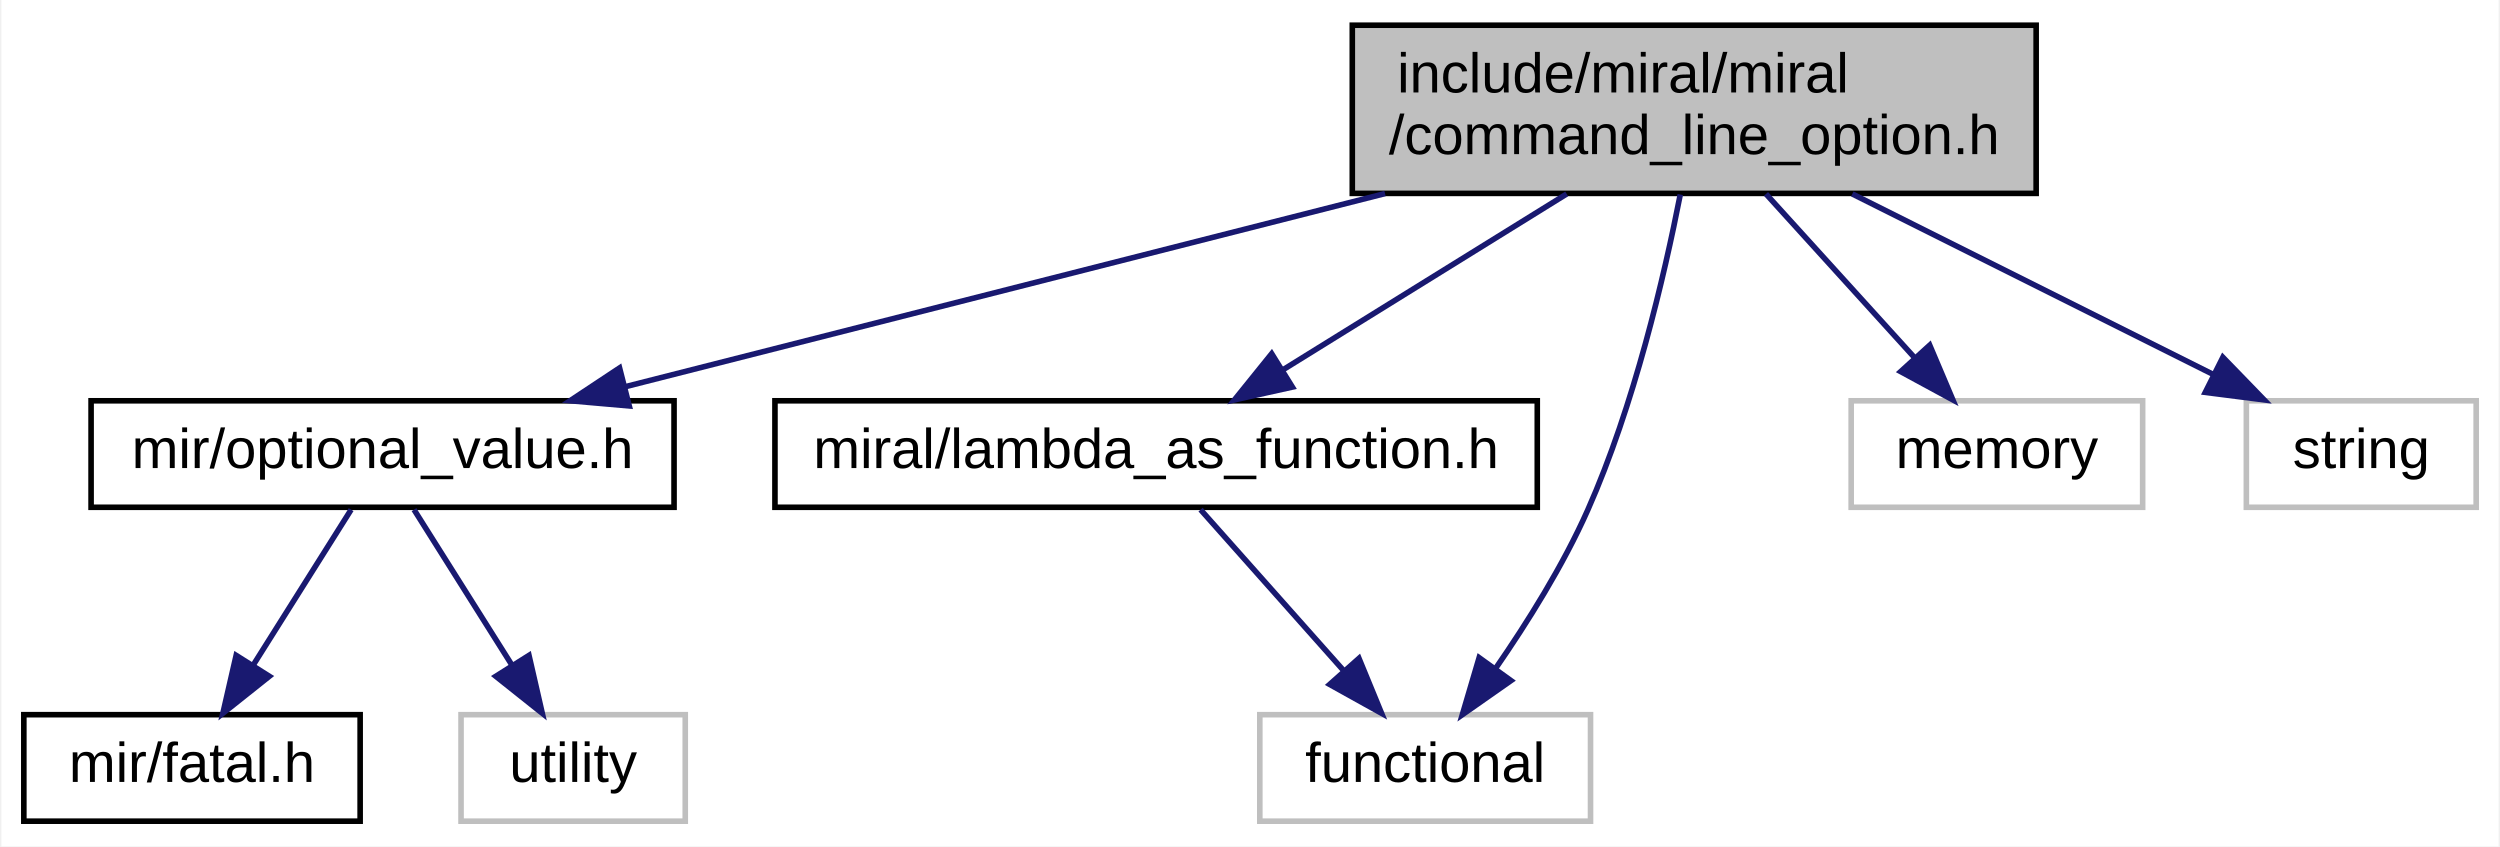
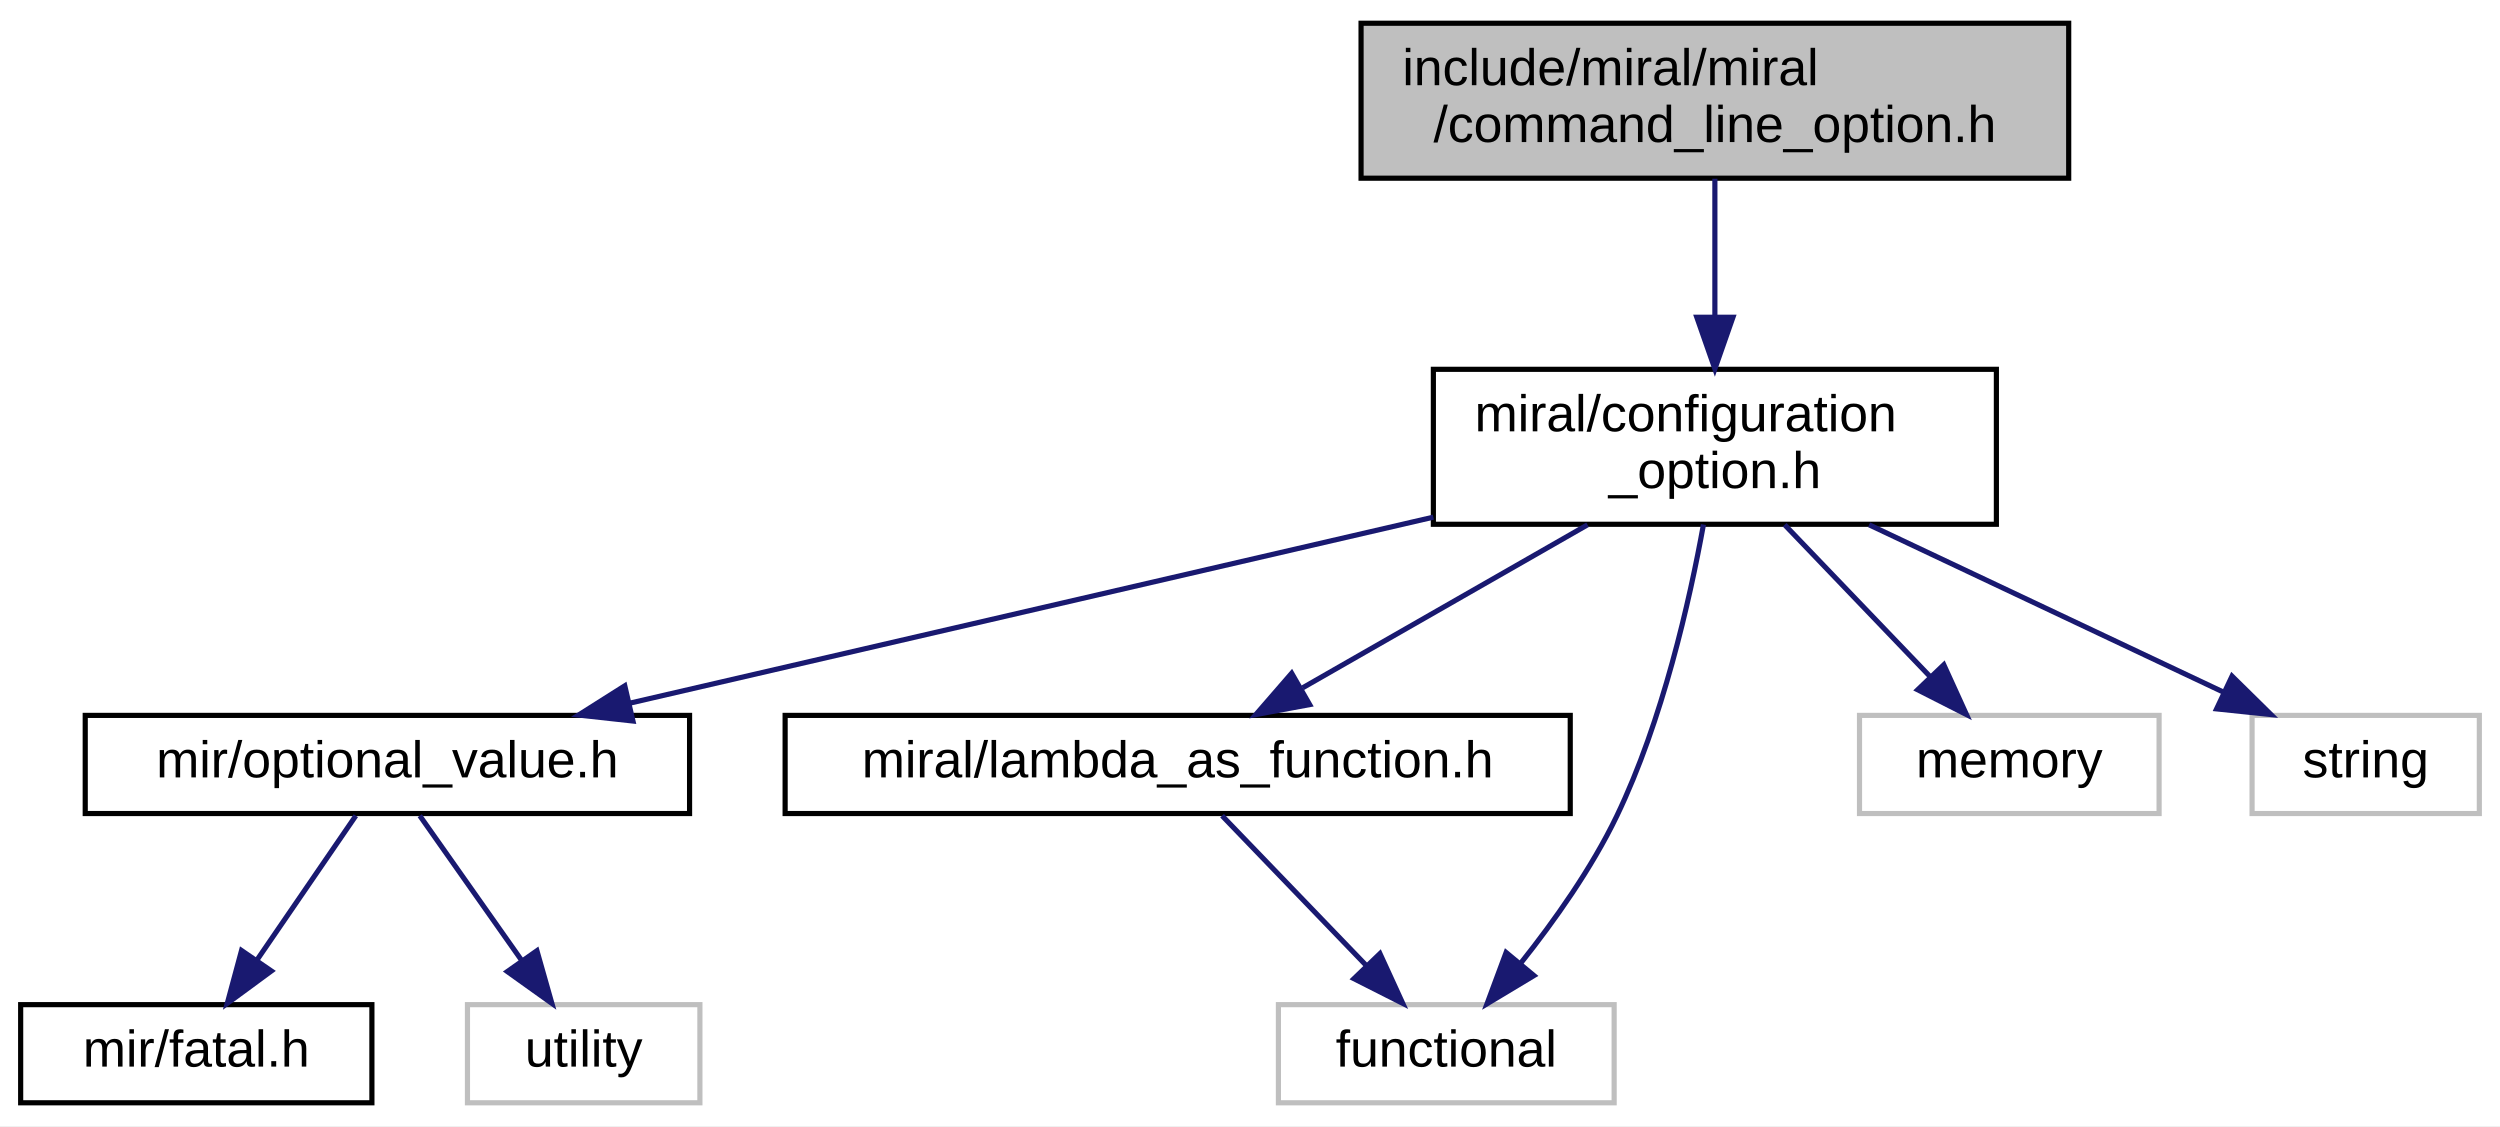
- <svg xmlns="http://www.w3.org/2000/svg" xmlns:xlink="http://www.w3.org/1999/xlink" width="446pt" height="151pt" viewBox="0.00 0.00 445.50 151.00">
-   <g id="graph0" class="graph" transform="scale(1 1) rotate(0) translate(4 147)">
-     <polygon fill="white" stroke="transparent" points="-4,4 -4,-147 441.5,-147 441.5,4 -4,4" />
+ <svg xmlns="http://www.w3.org/2000/svg" xmlns:xlink="http://www.w3.org/1999/xlink" width="484pt" height="218pt" viewBox="0.00 0.00 484.00 218.00">
+   <g id="graph0" class="graph" transform="scale(1 1) rotate(0) translate(4 214)">
+     <polygon fill="white" stroke="transparent" points="-4,4 -4,-214 480,-214 480,4 -4,4" />
    <g id="node1" class="node">
      <g id="a_node1">
        <a xlink:title=" ">
-           <polygon fill="#bfbfbf" stroke="black" points="237,-112.5 237,-142.5 359,-142.5 359,-112.5 237,-112.5" />
-           <text text-anchor="start" x="245" y="-130.5" font-family="Arial" font-size="10.00">include/miral/miral</text>
-           <text text-anchor="middle" x="298" y="-119.5" font-family="Arial" font-size="10.00">/command_line_option.h</text>
+           <polygon fill="#bfbfbf" stroke="black" points="259.5,-179.5 259.5,-209.5 396.5,-209.5 396.5,-179.5 259.5,-179.5" />
+           <text text-anchor="start" x="267.5" y="-197.5" font-family="Arial" font-size="10.00">include/miral/miral</text>
+           <text text-anchor="middle" x="328" y="-186.5" font-family="Arial" font-size="10.00">/command_line_option.h</text>
        </a>
      </g>
    </g>
    <g id="node2" class="node">
      <g id="a_node2">
-         <a xlink:href="optional__value_8h.html" target="_top" xlink:title=" ">
-           <polygon fill="white" stroke="black" points="12,-56.5 12,-75.5 116,-75.5 116,-56.5 12,-56.5" />
-           <text text-anchor="middle" x="64" y="-63.5" font-family="Arial" font-size="10.00">mir/optional_value.h</text>
+         <a xlink:href="configuration__option_8h.html" target="_top" xlink:title=" ">
+           <polygon fill="white" stroke="black" points="273.5,-112.5 273.5,-142.5 382.5,-142.5 382.5,-112.5 273.5,-112.5" />
+           <text text-anchor="start" x="281.5" y="-130.5" font-family="Arial" font-size="10.00">miral/configuration</text>
+           <text text-anchor="middle" x="328" y="-119.5" font-family="Arial" font-size="10.00">_option.h</text>
        </a>
      </g>
    </g>
    <g id="edge1" class="edge">
-       <path fill="none" stroke="midnightblue" d="M242.84,-112.47C201.41,-101.94 145.47,-87.72 107.25,-78" />
-       <polygon fill="midnightblue" stroke="midnightblue" points="108.01,-74.58 97.45,-75.51 106.28,-81.36 108.01,-74.58" />
+       <path fill="none" stroke="midnightblue" d="M328,-179.4C328,-171.64 328,-161.81 328,-152.86" />
+       <polygon fill="midnightblue" stroke="midnightblue" points="331.5,-152.58 328,-142.58 324.5,-152.58 331.5,-152.58" />
+     </g>
+     <g id="node3" class="node">
+       <g id="a_node3">
+         <a xlink:href="optional__value_8h.html" target="_top" xlink:title=" ">
+           <polygon fill="white" stroke="black" points="12.5,-56.5 12.5,-75.5 129.5,-75.5 129.5,-56.5 12.5,-56.5" />
+           <text text-anchor="middle" x="71" y="-63.5" font-family="Arial" font-size="10.00">mir/optional_value.h</text>
+         </a>
+       </g>
+     </g>
+     <g id="edge2" class="edge">
+       <path fill="none" stroke="midnightblue" d="M273.5,-113.88C227.29,-103.18 161.73,-88.01 117.85,-77.85" />
+       <polygon fill="midnightblue" stroke="midnightblue" points="118.54,-74.41 108.01,-75.57 116.96,-81.23 118.54,-74.41" />
+     </g>
+     <g id="node6" class="node">
+       <g id="a_node6">
+         <a xlink:href="lambda__as__function_8h.html" target="_top" xlink:title=" ">
+           <polygon fill="white" stroke="black" points="148,-56.5 148,-75.5 300,-75.5 300,-56.5 148,-56.5" />
+           <text text-anchor="middle" x="224" y="-63.5" font-family="Arial" font-size="10.00">miral/lambda_as_function.h</text>
+         </a>
+       </g>
+     </g>
+     <g id="edge5" class="edge">
+       <path fill="none" stroke="midnightblue" d="M303.35,-112.4C286.68,-102.86 264.77,-90.32 248.19,-80.84" />
+       <polygon fill="midnightblue" stroke="midnightblue" points="249.55,-77.59 239.13,-75.66 246.07,-83.66 249.55,-77.59" />
+     </g>
+     <g id="node7" class="node">
+       <g id="a_node7">
+         <a xlink:title=" ">
+           <polygon fill="white" stroke="#bfbfbf" points="243.5,-0.5 243.5,-19.5 308.5,-19.5 308.5,-0.5 243.5,-0.5" />
+           <text text-anchor="middle" x="276" y="-7.5" font-family="Arial" font-size="10.00">functional</text>
+         </a>
+       </g>
+     </g>
+     <g id="edge7" class="edge">
+       <path fill="none" stroke="midnightblue" d="M325.79,-112.45C323.14,-97.82 317.9,-74.51 309,-56 304.13,-45.87 296.9,-35.68 290.44,-27.56" />
+       <polygon fill="midnightblue" stroke="midnightblue" points="292.97,-25.13 283.89,-19.67 287.58,-29.6 292.97,-25.13" />
+     </g>
+     <g id="node8" class="node">
+       <g id="a_node8">
+         <a xlink:title=" ">
+           <polygon fill="white" stroke="#bfbfbf" points="356,-56.5 356,-75.5 414,-75.5 414,-56.5 356,-56.5" />
+           <text text-anchor="middle" x="385" y="-63.5" font-family="Arial" font-size="10.00">memory</text>
+         </a>
+       </g>
+     </g>
+     <g id="edge8" class="edge">
+       <path fill="none" stroke="midnightblue" d="M341.51,-112.4C349.96,-103.58 360.88,-92.18 369.66,-83.02" />
+       <polygon fill="midnightblue" stroke="midnightblue" points="372.32,-85.3 376.71,-75.66 367.26,-80.46 372.32,-85.3" />
+     </g>
+     <g id="node9" class="node">
+       <g id="a_node9">
+         <a xlink:title=" ">
+           <polygon fill="white" stroke="#bfbfbf" points="432,-56.5 432,-75.5 476,-75.5 476,-56.5 432,-56.5" />
+           <text text-anchor="middle" x="454" y="-63.5" font-family="Arial" font-size="10.00">string</text>
+         </a>
+       </g>
+     </g>
+     <g id="edge9" class="edge">
+       <path fill="none" stroke="midnightblue" d="M357.86,-112.4C378.62,-102.59 406.1,-89.62 426.36,-80.05" />
+       <polygon fill="midnightblue" stroke="midnightblue" points="428.12,-83.09 435.67,-75.66 425.13,-76.76 428.12,-83.09" />
+     </g>
+     <g id="node4" class="node">
+       <g id="a_node4">
+         <a xlink:href="fatal_8h.html" target="_top" xlink:title=" ">
+           <polygon fill="white" stroke="black" points="0,-0.5 0,-19.5 68,-19.5 68,-0.5 0,-0.5" />
+           <text text-anchor="middle" x="34" y="-7.5" font-family="Arial" font-size="10.00">mir/fatal.h</text>
+         </a>
+       </g>
+     </g>
+     <g id="edge3" class="edge">
+       <path fill="none" stroke="midnightblue" d="M64.89,-56.08C59.72,-48.53 52.15,-37.49 45.81,-28.23" />
+       <polygon fill="midnightblue" stroke="midnightblue" points="48.54,-26.02 40,-19.75 42.76,-29.98 48.54,-26.02" />
    </g>
    <g id="node5" class="node">
      <g id="a_node5">
-         <a xlink:href="lambda__as__function_8h.html" target="_top" xlink:title=" ">
-           <polygon fill="white" stroke="black" points="134,-56.5 134,-75.5 270,-75.5 270,-56.5 134,-56.5" />
-           <text text-anchor="middle" x="202" y="-63.5" font-family="Arial" font-size="10.00">miral/lambda_as_function.h</text>
+         <a xlink:title=" ">
+           <polygon fill="white" stroke="#bfbfbf" points="86.5,-0.5 86.5,-19.5 131.5,-19.5 131.5,-0.5 86.5,-0.5" />
+           <text text-anchor="middle" x="109" y="-7.5" font-family="Arial" font-size="10.00">utility</text>
        </a>
      </g>
    </g>
    <g id="edge4" class="edge">
-       <path fill="none" stroke="midnightblue" d="M275.25,-112.4C260.01,-102.95 240.01,-90.56 224.76,-81.11" />
-       <polygon fill="midnightblue" stroke="midnightblue" points="226.31,-77.95 215.97,-75.66 222.62,-83.9 226.31,-77.95" />
-     </g>
-     <g id="node6" class="node">
-       <g id="a_node6">
-         <a xlink:title=" ">
-           <polygon fill="white" stroke="#bfbfbf" points="220.5,-0.5 220.5,-19.5 279.5,-19.5 279.5,-0.5 220.5,-0.5" />
-           <text text-anchor="middle" x="250" y="-7.5" font-family="Arial" font-size="10.00">functional</text>
-         </a>
-       </g>
+       <path fill="none" stroke="midnightblue" d="M77.27,-56.08C82.64,-48.46 90.52,-37.26 97.08,-27.94" />
+       <polygon fill="midnightblue" stroke="midnightblue" points="99.95,-29.94 102.84,-19.75 94.22,-25.91 99.95,-29.94" />
    </g>
    <g id="edge6" class="edge">
-       <path fill="none" stroke="midnightblue" d="M295.51,-112.29C292.66,-97.73 287.28,-74.65 279,-56 274.62,-46.13 268.23,-35.94 262.57,-27.76" />
-       <polygon fill="midnightblue" stroke="midnightblue" points="265.31,-25.58 256.63,-19.5 259.63,-29.67 265.31,-25.58" />
-     </g>
-     <g id="node7" class="node">
-       <g id="a_node7">
-         <a xlink:title=" ">
-           <polygon fill="white" stroke="#bfbfbf" points="326,-56.5 326,-75.5 378,-75.5 378,-56.5 326,-56.5" />
-           <text text-anchor="middle" x="352" y="-63.5" font-family="Arial" font-size="10.00">memory</text>
-         </a>
-       </g>
-     </g>
-     <g id="edge7" class="edge">
-       <path fill="none" stroke="midnightblue" d="M310.8,-112.4C318.72,-103.66 328.94,-92.41 337.21,-83.3" />
-       <polygon fill="midnightblue" stroke="midnightblue" points="340.01,-85.42 344.14,-75.66 334.83,-80.71 340.01,-85.42" />
-     </g>
-     <g id="node8" class="node">
-       <g id="a_node8">
-         <a xlink:title=" ">
-           <polygon fill="white" stroke="#bfbfbf" points="396.5,-56.5 396.5,-75.5 437.5,-75.5 437.5,-56.5 396.5,-56.5" />
-           <text text-anchor="middle" x="417" y="-63.5" font-family="Arial" font-size="10.00">string</text>
-         </a>
-       </g>
-     </g>
-     <g id="edge8" class="edge">
-       <path fill="none" stroke="midnightblue" d="M326.2,-112.4C345.72,-102.64 371.53,-89.74 390.63,-80.18" />
-       <polygon fill="midnightblue" stroke="midnightblue" points="392.31,-83.26 399.68,-75.66 389.17,-77 392.31,-83.26" />
-     </g>
-     <g id="node3" class="node">
-       <g id="a_node3">
-         <a xlink:href="fatal_8h.html" target="_top" xlink:title=" ">
-           <polygon fill="white" stroke="black" points="0,-0.5 0,-19.5 60,-19.5 60,-0.5 0,-0.5" />
-           <text text-anchor="middle" x="30" y="-7.5" font-family="Arial" font-size="10.00">mir/fatal.h</text>
-         </a>
-       </g>
-     </g>
-     <g id="edge2" class="edge">
-       <path fill="none" stroke="midnightblue" d="M58.39,-56.08C53.63,-48.53 46.68,-37.49 40.85,-28.23" />
-       <polygon fill="midnightblue" stroke="midnightblue" points="43.8,-26.35 35.51,-19.75 37.88,-30.08 43.8,-26.35" />
-     </g>
-     <g id="node4" class="node">
-       <g id="a_node4">
-         <a xlink:title=" ">
-           <polygon fill="white" stroke="#bfbfbf" points="78,-0.5 78,-19.5 118,-19.5 118,-0.5 78,-0.5" />
-           <text text-anchor="middle" x="98" y="-7.5" font-family="Arial" font-size="10.00">utility</text>
-         </a>
-       </g>
-     </g>
-     <g id="edge3" class="edge">
-       <path fill="none" stroke="midnightblue" d="M69.61,-56.08C74.37,-48.53 81.32,-37.49 87.15,-28.23" />
-       <polygon fill="midnightblue" stroke="midnightblue" points="90.12,-30.08 92.49,-19.75 84.2,-26.35 90.12,-30.08" />
-     </g>
-     <g id="edge5" class="edge">
-       <path fill="none" stroke="midnightblue" d="M209.93,-56.08C216.85,-48.3 227.07,-36.8 235.45,-27.37" />
-       <polygon fill="midnightblue" stroke="midnightblue" points="238.19,-29.55 242.22,-19.75 232.96,-24.9 238.19,-29.55" />
+       <path fill="none" stroke="midnightblue" d="M232.59,-56.08C240.16,-48.22 251.38,-36.57 260.51,-27.08" />
+       <polygon fill="midnightblue" stroke="midnightblue" points="263.16,-29.38 267.57,-19.75 258.12,-24.53 263.16,-29.38" />
    </g>
  </g>
</svg>
